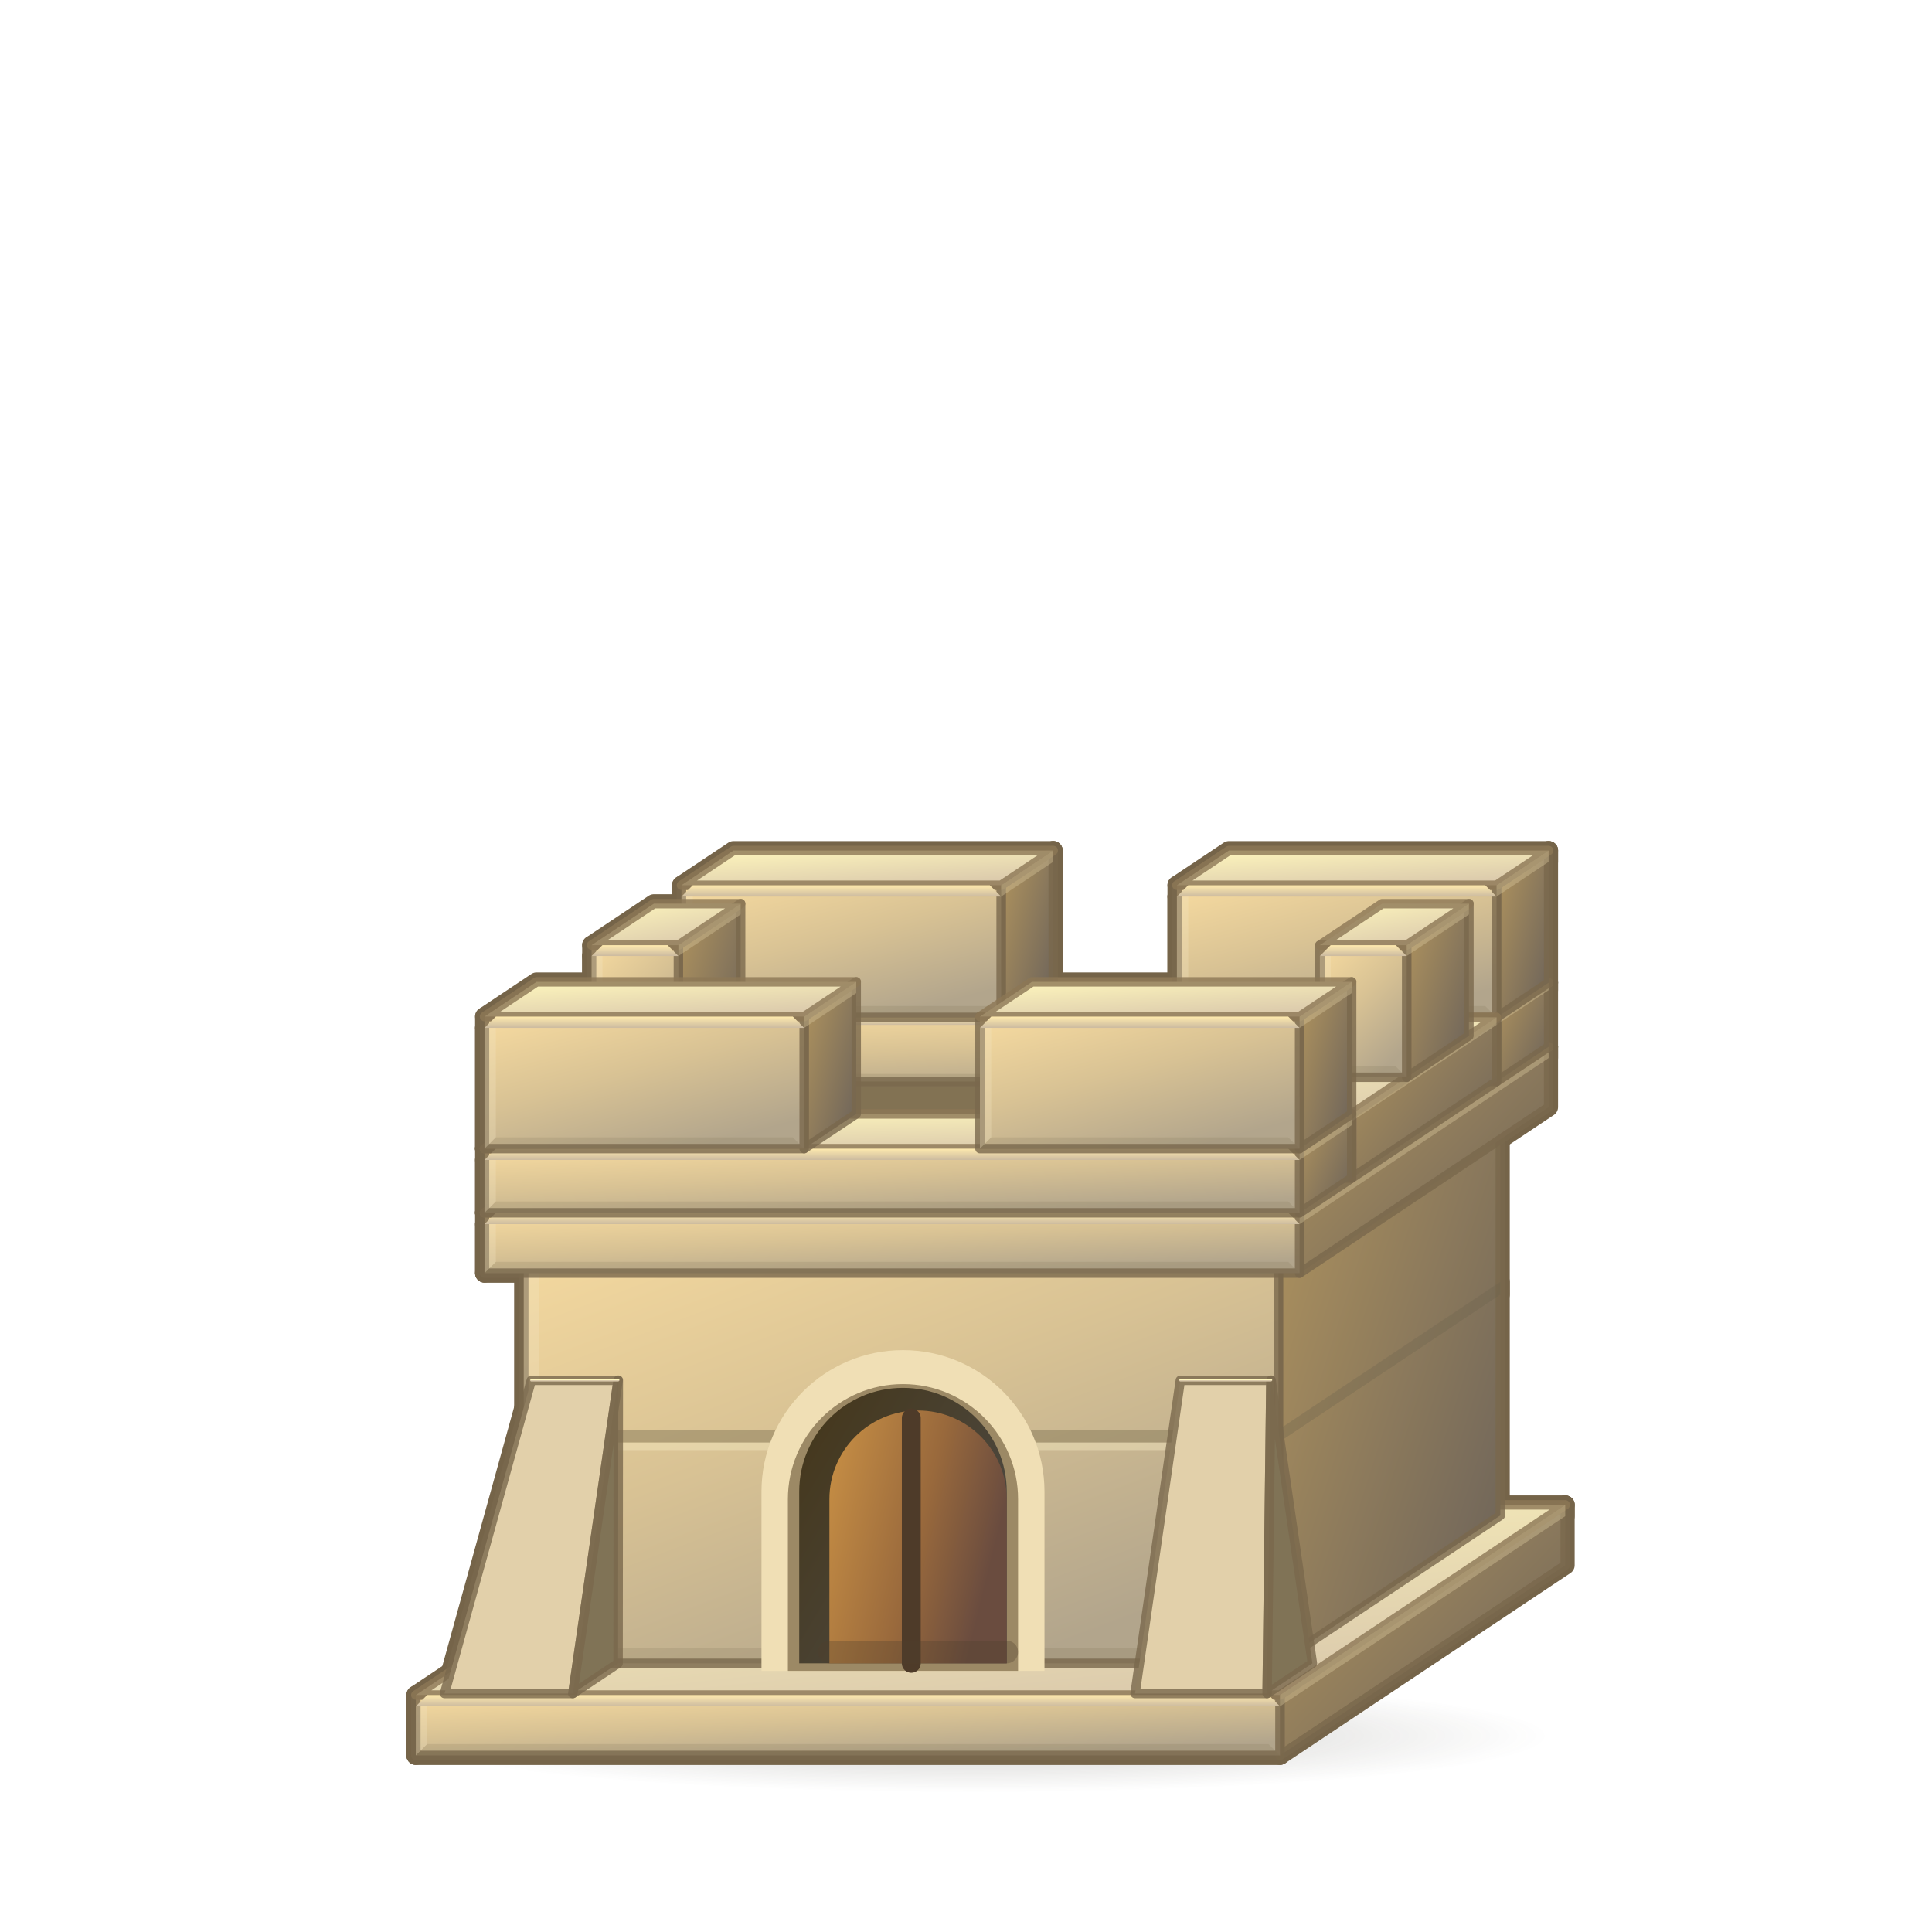
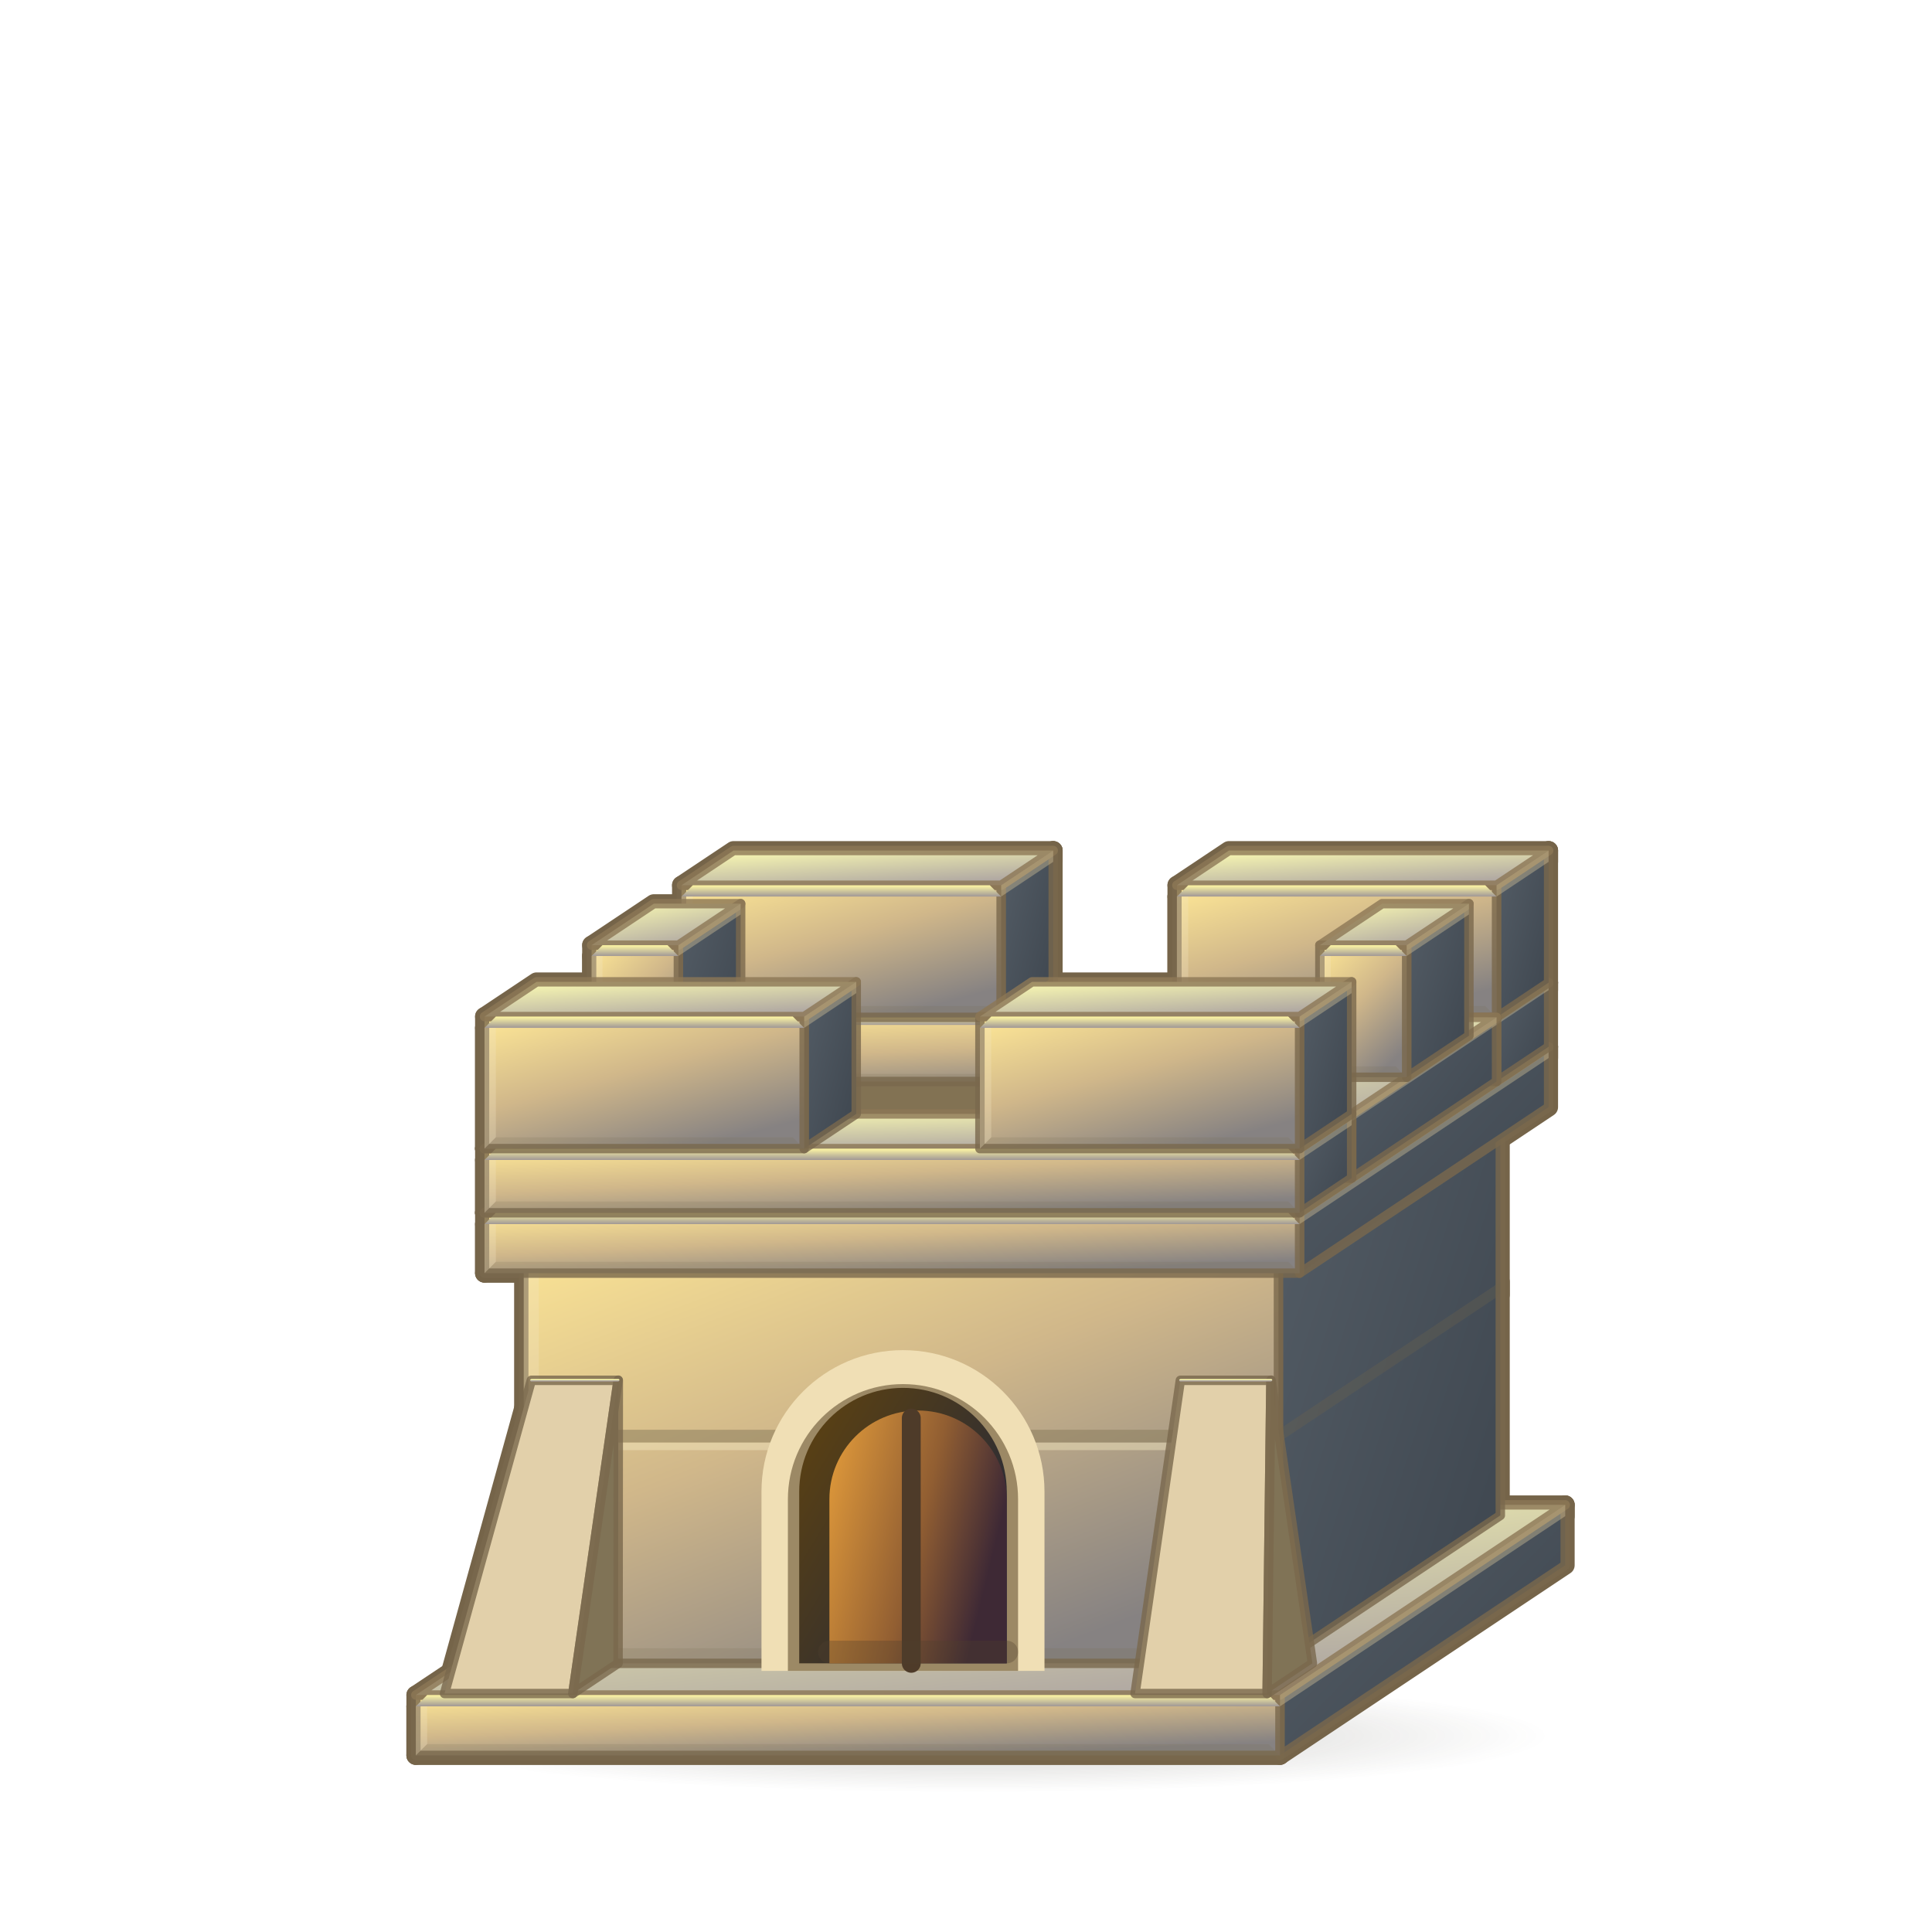
<svg xmlns="http://www.w3.org/2000/svg" width="512" height="512" viewBox="0 0 512 512" fill="none" role="img" aria-labelledby="title desc">
  <defs>
    <linearGradient id="front" x1="0" y1="0" x2="0.65" y2="1">
-       <stop stop-color="#f7dba0" />
-       <stop offset=".5" stop-color="#d8c294" />
-       <stop offset="1" stop-color="#b2a58c" />
+       <stop stop-color="#ffe896" />
+       <stop offset=".5" stop-color="#d0b78a" />
+       <stop offset="1" stop-color="#868282" />
    </linearGradient>
    <linearGradient id="side" x1="0" y1="0" x2="1" y2=".85">
-       <stop stop-color="#b2955e" />
-       <stop offset="1" stop-color="#6f655a" />
+       <stop stop-color="#545d66" />
+       <stop offset="1" stop-color="#3f4750" />
    </linearGradient>
    <linearGradient id="top" x1="0" y1="0" x2=".65" y2="1">
-       <stop stop-color="#fff7bd" />
-       <stop offset="1" stop-color="#dbcaac" />
+       <stop stop-color="#ffffb3" />
+       <stop offset="1" stop-color="#afa7a2" />
    </linearGradient>
    <linearGradient id="edge" x1="0" y1="0" x2="0" y2="1">
-       <stop stop-color="#ffeaae" />
-       <stop offset="1" stop-color="#ccbba0" />
+       <stop stop-color="#fff7a4" />
+       <stop offset="1" stop-color="#a09896" />
    </linearGradient>
    <linearGradient id="recess" x1="0" y1="0" x2="1" y2=".8">
-       <stop stop-color="#443619" />
-       <stop offset="1" stop-color="#4e4b46" />
+       <stop stop-color="#60430f" />
+       <stop offset="1" stop-color="#22283c" />
    </linearGradient>
    <linearGradient id="gate" x1="0" y1="0" x2="1" y2=".35">
-       <stop stop-color="#ca9145" />
-       <stop offset=".6" stop-color="#99693c" />
-       <stop offset="1" stop-color="#6a4c3f" />
+       <stop stop-color="#e69e3b" />
+       <stop offset=".6" stop-color="#915e32" />
+       <stop offset="1" stop-color="#3e2935" />
    </linearGradient>
    <radialGradient id="shadow">
      <stop stop-color="#373429" stop-opacity=".22" />
      <stop offset=".6" stop-color="#373429" stop-opacity=".10" />
      <stop offset="1" stop-color="#373429" stop-opacity="0" />
    </radialGradient>
    <linearGradient id="round" x1="0" y1=".25" x2="1" y2=".35">
-       <stop stop-color="#ebce90" />
-       <stop offset=".24" stop-color="#efd7a6" />
-       <stop offset=".57" stop-color="#ceba93" />
-       <stop offset="1" stop-color="#817668" />
+       <stop stop-color="#ffdb86" />
+       <stop offset=".24" stop-color="#f3d49c" />
+       <stop offset=".57" stop-color="#baa789" />
+       <stop offset="1" stop-color="#55535e" />
    </linearGradient>
    <linearGradient id="round-global" gradientUnits="userSpaceOnUse" x1="130" y1="0" x2="385" y2="0">
-       <stop stop-color="#ebce90" />
-       <stop offset=".24" stop-color="#efd7a6" />
-       <stop offset=".57" stop-color="#ceba93" />
-       <stop offset="1" stop-color="#817668" />
+       <stop stop-color="#ffdb86" />
+       <stop offset=".24" stop-color="#f3d49c" />
+       <stop offset=".57" stop-color="#baa789" />
+       <stop offset="1" stop-color="#55535e" />
    </linearGradient>
  </defs>
  <g id="ground-shadow">
    <ellipse cx="258" cy="460" rx="153" ry="15" fill="url(#shadow)" />
  </g>
  <g id="outer-contour" stroke-linejoin="round" stroke-linecap="round" aria-hidden="true">
    <polygon points="339.20,465.20 414.80,414.80 414.80,398.80 339.20,449.20" fill="#756449" stroke="#756449" stroke-width="5" stroke-opacity="1" />
    <polygon points="110.20,465.20 339.20,465.20 339.20,449.20 110.20,449.20" fill="#756449" stroke="#756449" stroke-width="5" stroke-opacity="1" />
    <polygon points="110.20,449.20 339.20,449.20 414.80,398.80 185.80,398.80" fill="#756449" stroke="#756449" stroke-width="5" stroke-opacity="1" />
    <polygon points="110.20,452.20 113.20,449.20 336.20,449.20 339.20,452.20" fill="#756449" stroke="#756449" stroke-width="5" stroke-opacity="1" />
    <polygon points="110.20,465.20 113.20,462.20 113.20,452.20 110.20,452.20" fill="#756449" stroke="#756449" stroke-width="5" stroke-opacity="1" />
    <polygon points="110.20,465.20 339.20,465.20 336.20,462.20 113.20,462.20" fill="#756449" stroke="#756449" stroke-width="5" stroke-opacity="1" />
    <polygon points="339.20,452.20 414.80,401.80 414.80,398.80 339.20,449.20" fill="#756449" stroke="#756449" stroke-width="5" stroke-opacity="1" />
    <polygon points="338.80,440.80 397.60,401.60 397.60,284.60 338.80,323.80" fill="#756449" stroke="#756449" stroke-width="5" stroke-opacity="1" />
    <polygon points="138.80,440.80 338.80,440.80 338.80,323.80 138.80,323.80" fill="#756449" stroke="#756449" stroke-width="5" stroke-opacity="1" />
    <polygon points="138.80,323.80 338.80,323.80 397.60,284.60 197.60,284.60" fill="#756449" stroke="#756449" stroke-width="5" stroke-opacity="1" />
    <polygon points="138.80,327.80 142.80,323.80 334.80,323.80 338.80,327.80" fill="#756449" stroke="#756449" stroke-width="5" stroke-opacity="1" />
    <polygon points="138.80,440.80 142.80,436.80 142.80,327.80 138.80,327.80" fill="#756449" stroke="#756449" stroke-width="5" stroke-opacity="1" />
    <polygon points="138.80,440.80 338.80,440.80 334.80,436.80 142.80,436.80" fill="#756449" stroke="#756449" stroke-width="5" stroke-opacity="1" />
    <polygon points="338.80,327.80 397.60,288.60 397.60,284.60 338.80,323.80" fill="#756449" stroke="#756449" stroke-width="5" stroke-opacity="1" />
    <polygon points="138.80,382.30 338.80,382.30 338.80,378.90 138.80,378.90" fill="#756449" stroke="#756449" stroke-width="5" stroke-opacity="1" />
    <polygon points="138.80,384.30 338.80,384.30 338.80,382.30 138.80,382.30" fill="#756449" stroke="#756449" stroke-width="5" stroke-opacity="1" />
    <polygon points="338.80,382.30 397.60,343.10 397.60,339.70 338.80,378.90" fill="#756449" stroke="#756449" stroke-width="5" stroke-opacity="1" />
    <polygon points="242.80,436.80 245.80,436.80 245.80,386.30 242.80,386.30" fill="#756449" stroke="#756449" stroke-width="5" stroke-opacity="1" />
    <path d="M201.80 442.80 V395.30 A37.50 37.50 0 0 1 276.80 395.30 V442.80 Z" fill="#756449" stroke="#756449" stroke-width="5" stroke-opacity="1" />
    <path d="M208.80 442.80 V397.30 A30.50 30.50 0 0 1 269.80 397.30 V442.80 Z" fill="#756449" stroke="#756449" stroke-width="5" stroke-opacity="1" />
    <path d="M211.80 440.80 V395.30 A27.50 27.50 0 0 1 266.80 395.30 V440.80 Z" fill="#756449" stroke="#756449" stroke-width="5" stroke-opacity="1" />
    <path d="M219.80 440.80 V397.30 A23.50 23.50 0 0 1 266.80 397.30 V440.80 Z" fill="#756449" stroke="#756449" stroke-width="5" stroke-opacity="1" />
    <path d="M241.50 375.80 V440.80" fill="none" stroke="#756449" stroke-width="5" stroke-opacity="1" />
    <path d="M219.80 437.80 H266.80" fill="none" stroke="#756449" stroke-width="5" stroke-opacity="1" />
    <polygon points="117.80,448.80 151.80,448.80 163.80,365.80 140.80,365.80" fill="#756449" stroke="#756449" stroke-width="5" stroke-opacity="1" />
    <polygon points="151.80,448.80 163.80,440.80 163.86,365.76 163.80,365.80" fill="#756449" stroke="#756449" stroke-width="5" stroke-opacity="1" />
    <polygon points="140.80,365.80 163.80,365.80 163.86,365.76 140.86,365.76" fill="#756449" stroke="#756449" stroke-width="5" stroke-opacity="1" />
    <polygon points="300.80,448.80 335.80,448.80 336.80,365.80 312.80,365.80" fill="#756449" stroke="#756449" stroke-width="5" stroke-opacity="1" />
    <polygon points="335.80,448.80 347.80,440.80 336.86,365.76 336.80,365.80" fill="#756449" stroke="#756449" stroke-width="5" stroke-opacity="1" />
    <polygon points="312.80,365.80 336.80,365.80 336.86,365.76 312.86,365.76" fill="#756449" stroke="#756449" stroke-width="5" stroke-opacity="1" />
    <polygon points="344.40,337.40 410.40,293.40 410.40,277.40 344.40,321.40" fill="#756449" stroke="#756449" stroke-width="5" stroke-opacity="1" />
    <polygon points="128.40,337.40 344.40,337.40 344.40,321.40 128.40,321.40" fill="#756449" stroke="#756449" stroke-width="5" stroke-opacity="1" />
    <polygon points="128.40,321.40 344.40,321.40 410.40,277.40 194.40,277.40" fill="#756449" stroke="#756449" stroke-width="5" stroke-opacity="1" />
    <polygon points="128.40,324.40 131.40,321.40 341.40,321.40 344.40,324.40" fill="#756449" stroke="#756449" stroke-width="5" stroke-opacity="1" />
    <polygon points="128.40,337.40 131.40,334.40 131.40,324.40 128.40,324.40" fill="#756449" stroke="#756449" stroke-width="5" stroke-opacity="1" />
    <polygon points="128.40,337.40 344.40,337.40 341.40,334.40 131.40,334.40" fill="#756449" stroke="#756449" stroke-width="5" stroke-opacity="1" />
    <polygon points="344.40,324.40 410.40,280.40 410.40,277.40 344.40,321.40" fill="#756449" stroke="#756449" stroke-width="5" stroke-opacity="1" />
    <polygon points="165.20,312.00 335.20,312.00 373.60,286.40 203.60,286.40" fill="#756449" stroke="#756449" stroke-width="5" stroke-opacity="1" />
    <polygon points="396.60,286.60 410.40,277.40 410.40,260.40 396.60,269.60" fill="#756449" stroke="#756449" stroke-width="5" stroke-opacity="1" />
    <polygon points="180.60,286.60 396.60,286.60 396.60,269.60 180.60,269.60" fill="#756449" stroke="#756449" stroke-width="5" stroke-opacity="1" />
    <polygon points="180.60,269.60 396.60,269.60 410.40,260.40 194.40,260.40" fill="#756449" stroke="#756449" stroke-width="5" stroke-opacity="1" />
    <polygon points="180.60,271.60 182.60,269.60 394.60,269.60 396.60,271.60" fill="#756449" stroke="#756449" stroke-width="5" stroke-opacity="1" />
    <polygon points="180.60,286.60 182.60,284.60 182.60,271.60 180.60,271.60" fill="#756449" stroke="#756449" stroke-width="5" stroke-opacity="1" />
    <polygon points="180.60,286.60 396.60,286.60 394.60,284.60 182.60,284.60" fill="#756449" stroke="#756449" stroke-width="5" stroke-opacity="1" />
    <polygon points="396.60,271.60 410.40,262.40 410.40,260.40 396.60,269.60" fill="#756449" stroke="#756449" stroke-width="5" stroke-opacity="1" />
    <polygon points="265.31,269.60 279.11,260.40 279.11,225.40 265.31,234.60" fill="#756449" stroke="#756449" stroke-width="5" stroke-opacity="1" />
    <polygon points="180.60,269.60 265.31,269.60 265.31,234.60 180.60,234.60" fill="#756449" stroke="#756449" stroke-width="5" stroke-opacity="1" />
    <polygon points="180.60,234.60 265.31,234.60 279.11,225.40 194.40,225.40" fill="#756449" stroke="#756449" stroke-width="5" stroke-opacity="1" />
    <polygon points="180.60,237.60 183.60,234.60 262.31,234.60 265.31,237.60" fill="#756449" stroke="#756449" stroke-width="5" stroke-opacity="1" />
    <polygon points="180.60,269.60 183.60,266.60 183.60,237.60 180.60,237.60" fill="#756449" stroke="#756449" stroke-width="5" stroke-opacity="1" />
    <polygon points="180.60,269.60 265.31,269.60 262.31,266.60 183.60,266.60" fill="#756449" stroke="#756449" stroke-width="5" stroke-opacity="1" />
    <polygon points="265.31,237.60 279.11,228.40 279.11,225.40 265.31,234.60" fill="#756449" stroke="#756449" stroke-width="5" stroke-opacity="1" />
    <polygon points="396.60,269.60 410.40,260.40 410.40,225.40 396.60,234.60" fill="#756449" stroke="#756449" stroke-width="5" stroke-opacity="1" />
    <polygon points="311.89,269.60 396.60,269.60 396.60,234.60 311.89,234.60" fill="#756449" stroke="#756449" stroke-width="5" stroke-opacity="1" />
    <polygon points="311.89,234.60 396.60,234.60 410.40,225.40 325.69,225.40" fill="#756449" stroke="#756449" stroke-width="5" stroke-opacity="1" />
    <polygon points="311.89,237.60 314.89,234.60 393.60,234.60 396.60,237.60" fill="#756449" stroke="#756449" stroke-width="5" stroke-opacity="1" />
    <polygon points="311.89,269.60 314.89,266.60 314.89,237.60 311.89,237.60" fill="#756449" stroke="#756449" stroke-width="5" stroke-opacity="1" />
    <polygon points="311.89,269.60 396.60,269.60 393.60,266.60 314.89,266.60" fill="#756449" stroke="#756449" stroke-width="5" stroke-opacity="1" />
    <polygon points="396.60,237.60 410.40,228.40 410.40,225.40 396.60,234.60" fill="#756449" stroke="#756449" stroke-width="5" stroke-opacity="1" />
    <polygon points="165.20,312.20 203.60,286.60 203.60,269.60 165.20,295.20" fill="#756449" stroke="#756449" stroke-width="5" stroke-opacity="1" />
    <polygon points="142.20,312.20 165.20,312.20 165.20,295.20 142.20,295.20" fill="#756449" stroke="#756449" stroke-width="5" stroke-opacity="1" />
    <polygon points="142.20,295.20 165.20,295.20 203.60,269.60 180.60,269.60" fill="#756449" stroke="#756449" stroke-width="5" stroke-opacity="1" />
    <polygon points="142.20,297.20 144.20,295.20 163.20,295.20 165.20,297.20" fill="#756449" stroke="#756449" stroke-width="5" stroke-opacity="1" />
    <polygon points="142.20,312.20 144.20,310.20 144.20,297.20 142.20,297.20" fill="#756449" stroke="#756449" stroke-width="5" stroke-opacity="1" />
    <polygon points="142.20,312.20 165.20,312.20 163.20,310.20 144.20,310.20" fill="#756449" stroke="#756449" stroke-width="5" stroke-opacity="1" />
    <polygon points="165.20,297.20 203.60,271.60 203.60,269.60 165.20,295.20" fill="#756449" stroke="#756449" stroke-width="5" stroke-opacity="1" />
    <polygon points="179.78,285.48 196.28,274.48 196.28,239.48 179.78,250.48" fill="#756449" stroke="#756449" stroke-width="5" stroke-opacity="1" />
    <polygon points="156.78,285.48 179.78,285.48 179.78,250.48 156.78,250.48" fill="#756449" stroke="#756449" stroke-width="5" stroke-opacity="1" />
    <polygon points="156.78,250.48 179.78,250.48 196.28,239.48 173.28,239.48" fill="#756449" stroke="#756449" stroke-width="5" stroke-opacity="1" />
    <polygon points="156.78,253.35 159.66,250.48 176.91,250.48 179.78,253.35" fill="#756449" stroke="#756449" stroke-width="5" stroke-opacity="1" />
    <polygon points="156.78,285.48 159.66,282.61 159.66,253.35 156.78,253.35" fill="#756449" stroke="#756449" stroke-width="5" stroke-opacity="1" />
    <polygon points="156.78,285.48 179.78,285.48 176.91,282.61 159.66,282.61" fill="#756449" stroke="#756449" stroke-width="5" stroke-opacity="1" />
    <polygon points="179.78,253.35 196.28,242.35 196.28,239.48 179.78,250.48" fill="#756449" stroke="#756449" stroke-width="5" stroke-opacity="1" />
    <polygon points="358.20,312.20 396.60,286.60 396.60,269.60 358.20,295.20" fill="#756449" stroke="#756449" stroke-width="5" stroke-opacity="1" />
    <polygon points="335.20,312.20 358.20,312.20 358.20,295.20 335.20,295.20" fill="#756449" stroke="#756449" stroke-width="5" stroke-opacity="1" />
    <polygon points="335.20,295.20 358.20,295.20 396.60,269.60 373.60,269.60" fill="#756449" stroke="#756449" stroke-width="5" stroke-opacity="1" />
    <polygon points="335.20,297.20 337.20,295.20 356.20,295.20 358.20,297.20" fill="#756449" stroke="#756449" stroke-width="5" stroke-opacity="1" />
    <polygon points="335.20,312.20 337.20,310.20 337.20,297.20 335.20,297.20" fill="#756449" stroke="#756449" stroke-width="5" stroke-opacity="1" />
    <polygon points="335.20,312.20 358.20,312.20 356.20,310.20 337.20,310.20" fill="#756449" stroke="#756449" stroke-width="5" stroke-opacity="1" />
    <polygon points="358.20,297.20 396.60,271.60 396.60,269.60 358.20,295.20" fill="#756449" stroke="#756449" stroke-width="5" stroke-opacity="1" />
    <polygon points="372.78,285.48 389.28,274.48 389.28,239.48 372.78,250.48" fill="#756449" stroke="#756449" stroke-width="5" stroke-opacity="1" />
    <polygon points="349.78,285.48 372.78,285.48 372.78,250.48 349.78,250.48" fill="#756449" stroke="#756449" stroke-width="5" stroke-opacity="1" />
    <polygon points="349.78,250.48 372.78,250.48 389.28,239.48 366.28,239.48" fill="#756449" stroke="#756449" stroke-width="5" stroke-opacity="1" />
    <polygon points="349.78,253.35 352.65,250.48 369.90,250.48 372.78,253.35" fill="#756449" stroke="#756449" stroke-width="5" stroke-opacity="1" />
    <polygon points="349.78,285.48 352.65,282.61 352.65,253.35 349.78,253.35" fill="#756449" stroke="#756449" stroke-width="5" stroke-opacity="1" />
    <polygon points="349.78,285.48 372.78,285.48 369.90,282.61 352.65,282.61" fill="#756449" stroke="#756449" stroke-width="5" stroke-opacity="1" />
    <polygon points="372.78,253.35 389.28,242.35 389.28,239.48 372.78,250.48" fill="#756449" stroke="#756449" stroke-width="5" stroke-opacity="1" />
    <polygon points="344.40,321.40 358.20,312.20 358.20,295.20 344.40,304.40" fill="#756449" stroke="#756449" stroke-width="5" stroke-opacity="1" />
    <polygon points="128.40,321.40 344.40,321.40 344.40,304.40 128.40,304.40" fill="#756449" stroke="#756449" stroke-width="5" stroke-opacity="1" />
    <polygon points="128.40,304.40 344.40,304.40 358.20,295.20 142.20,295.20" fill="#756449" stroke="#756449" stroke-width="5" stroke-opacity="1" />
    <polygon points="128.40,307.40 131.40,304.40 341.40,304.40 344.40,307.40" fill="#756449" stroke="#756449" stroke-width="5" stroke-opacity="1" />
    <polygon points="128.40,321.40 131.40,318.40 131.40,307.40 128.40,307.40" fill="#756449" stroke="#756449" stroke-width="5" stroke-opacity="1" />
    <polygon points="128.40,321.40 344.40,321.40 341.40,318.40 131.40,318.40" fill="#756449" stroke="#756449" stroke-width="5" stroke-opacity="1" />
    <polygon points="344.40,307.40 358.20,298.20 358.20,295.20 344.40,304.40" fill="#756449" stroke="#756449" stroke-width="5" stroke-opacity="1" />
    <polygon points="213.11,304.40 226.91,295.20 226.91,260.20 213.11,269.40" fill="#756449" stroke="#756449" stroke-width="5" stroke-opacity="1" />
    <polygon points="128.40,304.40 213.11,304.40 213.11,269.40 128.40,269.40" fill="#756449" stroke="#756449" stroke-width="5" stroke-opacity="1" />
    <polygon points="128.40,269.40 213.11,269.40 226.91,260.20 142.20,260.20" fill="#756449" stroke="#756449" stroke-width="5" stroke-opacity="1" />
    <polygon points="128.40,272.40 131.40,269.40 210.11,269.40 213.11,272.40" fill="#756449" stroke="#756449" stroke-width="5" stroke-opacity="1" />
    <polygon points="128.40,304.40 131.40,301.40 131.40,272.40 128.40,272.40" fill="#756449" stroke="#756449" stroke-width="5" stroke-opacity="1" />
    <polygon points="128.40,304.40 213.11,304.40 210.11,301.40 131.40,301.40" fill="#756449" stroke="#756449" stroke-width="5" stroke-opacity="1" />
    <polygon points="213.11,272.40 226.91,263.20 226.91,260.20 213.11,269.40" fill="#756449" stroke="#756449" stroke-width="5" stroke-opacity="1" />
    <polygon points="344.40,304.40 358.20,295.20 358.20,260.20 344.40,269.40" fill="#756449" stroke="#756449" stroke-width="5" stroke-opacity="1" />
    <polygon points="259.69,304.40 344.40,304.40 344.40,269.40 259.69,269.40" fill="#756449" stroke="#756449" stroke-width="5" stroke-opacity="1" />
    <polygon points="259.69,269.40 344.40,269.40 358.20,260.20 273.49,260.20" fill="#756449" stroke="#756449" stroke-width="5" stroke-opacity="1" />
    <polygon points="259.69,272.40 262.69,269.40 341.40,269.40 344.40,272.40" fill="#756449" stroke="#756449" stroke-width="5" stroke-opacity="1" />
    <polygon points="259.69,304.40 262.69,301.40 262.69,272.40 259.69,272.40" fill="#756449" stroke="#756449" stroke-width="5" stroke-opacity="1" />
    <polygon points="259.69,304.40 344.40,304.40 341.40,301.40 262.69,301.40" fill="#756449" stroke="#756449" stroke-width="5" stroke-opacity="1" />
    <polygon points="344.40,272.40 358.20,263.20 358.20,260.20 344.40,269.40" fill="#756449" stroke="#756449" stroke-width="5" stroke-opacity="1" />
  </g>
  <g id="building" stroke-linejoin="round" stroke-linecap="round">
    <polygon points="339.20,465.20 414.80,414.80 414.80,398.80 339.20,449.20" fill="url(#side)" stroke="#79684c" stroke-width="2.5" stroke-opacity=".80" />
    <polygon points="110.20,465.20 339.20,465.20 339.20,449.20 110.20,449.20" fill="url(#front)" stroke="#79684c" stroke-width="2.5" stroke-opacity=".80" />
    <polygon points="110.20,449.20 339.20,449.20 414.80,398.80 185.80,398.80" fill="url(#top)" stroke="#8c7755" stroke-width="2.5" stroke-opacity=".80" />
    <polygon points="110.20,452.20 113.20,449.20 336.20,449.20 339.20,452.20" fill="url(#edge)" />
    <polygon points="110.20,465.20 113.20,462.20 113.20,452.20 110.20,452.20" fill="#f3e5c2" opacity=".30" />
    <polygon points="110.20,465.20 339.20,465.20 336.20,462.20 113.20,462.20" fill="#786a4f" opacity=".17" />
    <polygon points="339.20,452.20 414.80,401.80 414.80,398.80 339.20,449.20" fill="#d7c59a" opacity=".40" />
    <polygon points="338.80,440.80 397.60,401.60 397.60,284.60 338.80,323.80" fill="url(#side)" stroke="#79684c" stroke-width="2.5" stroke-opacity=".80" />
    <polygon points="138.80,440.80 338.80,440.80 338.80,323.80 138.80,323.80" fill="url(#front)" stroke="#79684c" stroke-width="2.5" stroke-opacity=".80" />
    <polygon points="138.80,323.80 338.80,323.80 397.60,284.60 197.60,284.60" fill="url(#top)" stroke="#8c7755" stroke-width="2.5" stroke-opacity=".80" />
    <polygon points="138.80,327.80 142.80,323.80 334.80,323.80 338.80,327.80" fill="url(#edge)" />
    <polygon points="138.80,440.80 142.80,436.80 142.80,327.80 138.80,327.80" fill="#f3e5c2" opacity=".30" />
    <polygon points="138.80,440.80 338.80,440.80 334.80,436.80 142.80,436.80" fill="#786a4f" opacity=".17" />
    <polygon points="338.80,327.80 397.60,288.60 397.60,284.60 338.80,323.80" fill="#d7c59a" opacity=".40" />
    <polygon points="138.80,382.30 338.80,382.30 338.80,378.90 138.80,378.90" fill="#897a5a" opacity=".52" />
    <polygon points="138.80,384.30 338.80,384.30 338.80,382.30 138.80,382.30" fill="#f3e6bf" opacity=".46" />
    <polygon points="338.80,382.30 397.60,343.10 397.60,339.70 338.80,378.90" fill="#6c624d" opacity=".32" />
    <polygon points="242.80,436.80 245.80,436.80 245.80,386.30 242.80,386.30" fill="#978667" opacity=".33" />
    <path d="M201.80 442.80 V395.30 A37.50 37.50 0 0 1 276.80 395.30 V442.80 Z" fill="#f0dfb5" />
    <path d="M208.80 442.80 V397.30 A30.50 30.50 0 0 1 269.80 397.30 V442.80 Z" fill="#9c8965" />
    <path d="M211.80 440.80 V395.30 A27.50 27.50 0 0 1 266.80 395.30 V440.80 Z" fill="url(#recess)" />
    <path d="M219.80 440.80 V397.30 A23.50 23.50 0 0 1 266.80 397.30 V440.80 Z" fill="url(#gate)" />
    <path d="M241.50 375.80 V440.80" fill="none" stroke="#4e3b29" stroke-width="5" />
    <path d="M219.80 437.80 H266.80" fill="none" stroke="#503e2b" stroke-width="6" opacity=".32" />
    <polygon points="117.80,448.80 151.80,448.80 163.80,365.80 140.80,365.80" fill="#e2d0aa" stroke="#79684c" stroke-width="2.5" stroke-opacity=".80" />
    <polygon points="151.80,448.80 163.80,440.80 163.86,365.76 163.80,365.80" fill="#807356" stroke="#79684c" stroke-width="2.5" stroke-opacity=".80" />
    <polygon points="140.80,365.80 163.80,365.80 163.86,365.76 140.86,365.76" fill="url(#top)" stroke="url(#top)" stroke-width=".6" />
    <polygon points="300.80,448.80 335.80,448.80 336.80,365.80 312.80,365.80" fill="#e2d0aa" stroke="#79684c" stroke-width="2.5" stroke-opacity=".80" />
    <polygon points="335.80,448.80 347.80,440.80 336.86,365.76 336.80,365.80" fill="#807356" stroke="#79684c" stroke-width="2.5" stroke-opacity=".80" />
    <polygon points="312.80,365.80 336.80,365.80 336.86,365.76 312.86,365.76" fill="url(#top)" stroke="url(#top)" stroke-width=".6" />
    <polygon points="344.40,337.40 410.40,293.40 410.40,277.40 344.40,321.40" fill="url(#side)" stroke="#79684c" stroke-width="2.5" stroke-opacity=".80" />
    <polygon points="128.40,337.40 344.40,337.40 344.40,321.40 128.40,321.40" fill="url(#front)" stroke="#79684c" stroke-width="2.5" stroke-opacity=".80" />
    <polygon points="128.40,321.40 344.40,321.40 410.40,277.40 194.40,277.40" fill="url(#top)" stroke="#8c7755" stroke-width="2.5" stroke-opacity=".80" />
    <polygon points="128.40,324.40 131.40,321.40 341.40,321.40 344.40,324.40" fill="url(#edge)" />
    <polygon points="128.40,337.40 131.40,334.40 131.40,324.40 128.40,324.40" fill="#f3e5c2" opacity=".30" />
    <polygon points="128.40,337.40 344.40,337.40 341.40,334.40 131.40,334.40" fill="#786a4f" opacity=".17" />
    <polygon points="344.40,324.40 410.40,280.40 410.40,277.40 344.40,321.40" fill="#d7c59a" opacity=".40" />
    <polygon points="165.20,312.00 335.20,312.00 373.60,286.40 203.60,286.40" fill="#827253" />
    <polygon points="396.60,286.60 410.40,277.40 410.40,260.40 396.60,269.60" fill="url(#side)" stroke="#79684c" stroke-width="2.5" stroke-opacity=".80" />
    <polygon points="180.60,286.60 396.60,286.60 396.60,269.60 180.60,269.60" fill="url(#front)" stroke="#79684c" stroke-width="2.5" stroke-opacity=".80" />
    <polygon points="180.60,269.60 396.60,269.60 410.40,260.40 194.40,260.40" fill="url(#top)" stroke="#8c7755" stroke-width="2.5" stroke-opacity=".80" />
    <polygon points="180.60,271.60 182.60,269.60 394.60,269.60 396.60,271.60" fill="url(#edge)" />
    <polygon points="180.60,286.60 182.60,284.60 182.60,271.60 180.60,271.60" fill="#f3e5c2" opacity=".30" />
    <polygon points="180.60,286.60 396.60,286.60 394.60,284.60 182.60,284.60" fill="#786a4f" opacity=".17" />
    <polygon points="396.60,271.60 410.40,262.40 410.40,260.40 396.60,269.60" fill="#d7c59a" opacity=".40" />
    <polygon points="265.31,269.60 279.11,260.40 279.11,225.40 265.31,234.60" fill="url(#side)" stroke="#79684c" stroke-width="2.5" stroke-opacity=".80" />
    <polygon points="180.60,269.60 265.31,269.60 265.31,234.60 180.60,234.60" fill="url(#front)" stroke="#79684c" stroke-width="2.5" stroke-opacity=".80" />
    <polygon points="180.60,234.60 265.31,234.60 279.11,225.40 194.40,225.40" fill="url(#top)" stroke="#8c7755" stroke-width="2.5" stroke-opacity=".80" />
    <polygon points="180.60,237.60 183.60,234.60 262.31,234.60 265.31,237.60" fill="url(#edge)" />
    <polygon points="180.60,269.60 183.60,266.60 183.60,237.60 180.60,237.60" fill="#f3e5c2" opacity=".30" />
    <polygon points="180.60,269.60 265.31,269.60 262.31,266.60 183.60,266.60" fill="#786a4f" opacity=".17" />
    <polygon points="265.31,237.60 279.11,228.40 279.11,225.40 265.31,234.60" fill="#d7c59a" opacity=".40" />
    <polygon points="396.60,269.60 410.40,260.40 410.40,225.40 396.60,234.60" fill="url(#side)" stroke="#79684c" stroke-width="2.5" stroke-opacity=".80" />
    <polygon points="311.89,269.60 396.60,269.60 396.60,234.60 311.89,234.60" fill="url(#front)" stroke="#79684c" stroke-width="2.5" stroke-opacity=".80" />
    <polygon points="311.89,234.60 396.60,234.60 410.40,225.40 325.69,225.40" fill="url(#top)" stroke="#8c7755" stroke-width="2.5" stroke-opacity=".80" />
    <polygon points="311.89,237.60 314.89,234.60 393.60,234.60 396.60,237.60" fill="url(#edge)" />
    <polygon points="311.89,269.60 314.89,266.60 314.89,237.60 311.89,237.60" fill="#f3e5c2" opacity=".30" />
    <polygon points="311.89,269.60 396.60,269.60 393.60,266.60 314.89,266.60" fill="#786a4f" opacity=".17" />
    <polygon points="396.60,237.60 410.40,228.40 410.40,225.40 396.60,234.60" fill="#d7c59a" opacity=".40" />
    <polygon points="165.20,312.20 203.60,286.60 203.60,269.60 165.20,295.20" fill="url(#side)" stroke="#79684c" stroke-width="2.5" stroke-opacity=".80" />
    <polygon points="142.20,312.20 165.20,312.20 165.20,295.20 142.20,295.20" fill="url(#front)" stroke="#79684c" stroke-width="2.5" stroke-opacity=".80" />
    <polygon points="142.20,295.20 165.20,295.20 203.60,269.60 180.60,269.60" fill="url(#top)" stroke="#8c7755" stroke-width="2.5" stroke-opacity=".80" />
    <polygon points="142.20,297.20 144.20,295.20 163.20,295.20 165.20,297.20" fill="url(#edge)" />
    <polygon points="142.20,312.20 144.20,310.20 144.20,297.20 142.20,297.20" fill="#f3e5c2" opacity=".30" />
    <polygon points="142.20,312.20 165.20,312.20 163.20,310.20 144.20,310.20" fill="#786a4f" opacity=".17" />
    <polygon points="165.20,297.20 203.60,271.60 203.60,269.60 165.20,295.20" fill="#d7c59a" opacity=".40" />
    <polygon points="179.78,285.48 196.28,274.48 196.28,239.48 179.78,250.48" fill="url(#side)" stroke="#79684c" stroke-width="2.5" stroke-opacity=".80" />
    <polygon points="156.78,285.48 179.78,285.48 179.78,250.48 156.78,250.48" fill="url(#front)" stroke="#79684c" stroke-width="2.5" stroke-opacity=".80" />
    <polygon points="156.78,250.48 179.78,250.48 196.28,239.48 173.28,239.48" fill="url(#top)" stroke="#8c7755" stroke-width="2.5" stroke-opacity=".80" />
    <polygon points="156.78,253.35 159.66,250.48 176.91,250.48 179.78,253.35" fill="url(#edge)" />
    <polygon points="156.78,285.48 159.66,282.61 159.66,253.35 156.78,253.35" fill="#f3e5c2" opacity=".30" />
    <polygon points="156.78,285.48 179.78,285.48 176.91,282.61 159.66,282.61" fill="#786a4f" opacity=".17" />
    <polygon points="179.78,253.35 196.28,242.35 196.28,239.48 179.78,250.48" fill="#d7c59a" opacity=".40" />
    <polygon points="358.20,312.20 396.60,286.60 396.60,269.60 358.20,295.20" fill="url(#side)" stroke="#79684c" stroke-width="2.5" stroke-opacity=".80" />
    <polygon points="335.20,312.20 358.20,312.20 358.20,295.20 335.20,295.20" fill="url(#front)" stroke="#79684c" stroke-width="2.5" stroke-opacity=".80" />
    <polygon points="335.20,295.20 358.20,295.20 396.60,269.60 373.60,269.60" fill="url(#top)" stroke="#8c7755" stroke-width="2.5" stroke-opacity=".80" />
    <polygon points="335.20,297.20 337.20,295.20 356.20,295.20 358.20,297.20" fill="url(#edge)" />
    <polygon points="335.20,312.20 337.20,310.20 337.20,297.20 335.20,297.20" fill="#f3e5c2" opacity=".30" />
    <polygon points="335.20,312.20 358.20,312.20 356.20,310.20 337.20,310.20" fill="#786a4f" opacity=".17" />
    <polygon points="358.20,297.20 396.60,271.60 396.60,269.60 358.20,295.20" fill="#d7c59a" opacity=".40" />
    <polygon points="372.78,285.48 389.28,274.48 389.28,239.48 372.78,250.48" fill="url(#side)" stroke="#79684c" stroke-width="2.5" stroke-opacity=".80" />
    <polygon points="349.78,285.48 372.78,285.48 372.78,250.48 349.78,250.48" fill="url(#front)" stroke="#79684c" stroke-width="2.5" stroke-opacity=".80" />
    <polygon points="349.78,250.48 372.78,250.48 389.28,239.48 366.28,239.48" fill="url(#top)" stroke="#8c7755" stroke-width="2.5" stroke-opacity=".80" />
    <polygon points="349.78,253.35 352.65,250.48 369.90,250.48 372.78,253.35" fill="url(#edge)" />
    <polygon points="349.78,285.48 352.65,282.61 352.65,253.35 349.78,253.35" fill="#f3e5c2" opacity=".30" />
    <polygon points="349.78,285.48 372.78,285.48 369.90,282.61 352.65,282.61" fill="#786a4f" opacity=".17" />
    <polygon points="372.78,253.35 389.28,242.35 389.28,239.48 372.78,250.48" fill="#d7c59a" opacity=".40" />
    <polygon points="344.40,321.40 358.20,312.20 358.20,295.20 344.40,304.40" fill="url(#side)" stroke="#79684c" stroke-width="2.5" stroke-opacity=".80" />
    <polygon points="128.40,321.40 344.40,321.40 344.40,304.40 128.40,304.40" fill="url(#front)" stroke="#79684c" stroke-width="2.5" stroke-opacity=".80" />
    <polygon points="128.40,304.40 344.40,304.40 358.20,295.20 142.20,295.20" fill="url(#top)" stroke="#8c7755" stroke-width="2.5" stroke-opacity=".80" />
    <polygon points="128.40,307.40 131.40,304.40 341.40,304.40 344.40,307.40" fill="url(#edge)" />
    <polygon points="128.40,321.40 131.40,318.40 131.40,307.40 128.40,307.40" fill="#f3e5c2" opacity=".30" />
    <polygon points="128.40,321.40 344.40,321.40 341.40,318.40 131.40,318.40" fill="#786a4f" opacity=".17" />
    <polygon points="344.40,307.40 358.20,298.20 358.20,295.20 344.40,304.40" fill="#d7c59a" opacity=".40" />
    <polygon points="213.11,304.40 226.91,295.20 226.91,260.20 213.11,269.40" fill="url(#side)" stroke="#79684c" stroke-width="2.5" stroke-opacity=".80" />
    <polygon points="128.40,304.40 213.11,304.40 213.11,269.40 128.40,269.40" fill="url(#front)" stroke="#79684c" stroke-width="2.5" stroke-opacity=".80" />
    <polygon points="128.40,269.40 213.11,269.40 226.91,260.20 142.20,260.20" fill="url(#top)" stroke="#8c7755" stroke-width="2.5" stroke-opacity=".80" />
    <polygon points="128.40,272.40 131.40,269.40 210.11,269.40 213.11,272.40" fill="url(#edge)" />
    <polygon points="128.40,304.40 131.40,301.40 131.40,272.40 128.40,272.40" fill="#f3e5c2" opacity=".30" />
    <polygon points="128.40,304.40 213.11,304.40 210.11,301.40 131.40,301.40" fill="#786a4f" opacity=".17" />
    <polygon points="213.11,272.40 226.91,263.20 226.91,260.20 213.11,269.40" fill="#d7c59a" opacity=".40" />
    <polygon points="344.40,304.40 358.20,295.20 358.20,260.20 344.40,269.40" fill="url(#side)" stroke="#79684c" stroke-width="2.5" stroke-opacity=".80" />
    <polygon points="259.69,304.40 344.40,304.40 344.40,269.40 259.69,269.40" fill="url(#front)" stroke="#79684c" stroke-width="2.5" stroke-opacity=".80" />
    <polygon points="259.69,269.40 344.40,269.40 358.20,260.20 273.49,260.20" fill="url(#top)" stroke="#8c7755" stroke-width="2.5" stroke-opacity=".80" />
    <polygon points="259.69,272.40 262.69,269.40 341.40,269.40 344.40,272.40" fill="url(#edge)" />
    <polygon points="259.69,304.40 262.69,301.40 262.69,272.40 259.69,272.40" fill="#f3e5c2" opacity=".30" />
    <polygon points="259.69,304.40 344.40,304.40 341.40,301.40 262.69,301.40" fill="#786a4f" opacity=".17" />
    <polygon points="344.40,272.40 358.20,263.20 358.20,260.20 344.40,269.40" fill="#d7c59a" opacity=".40" />
  </g>
</svg>
